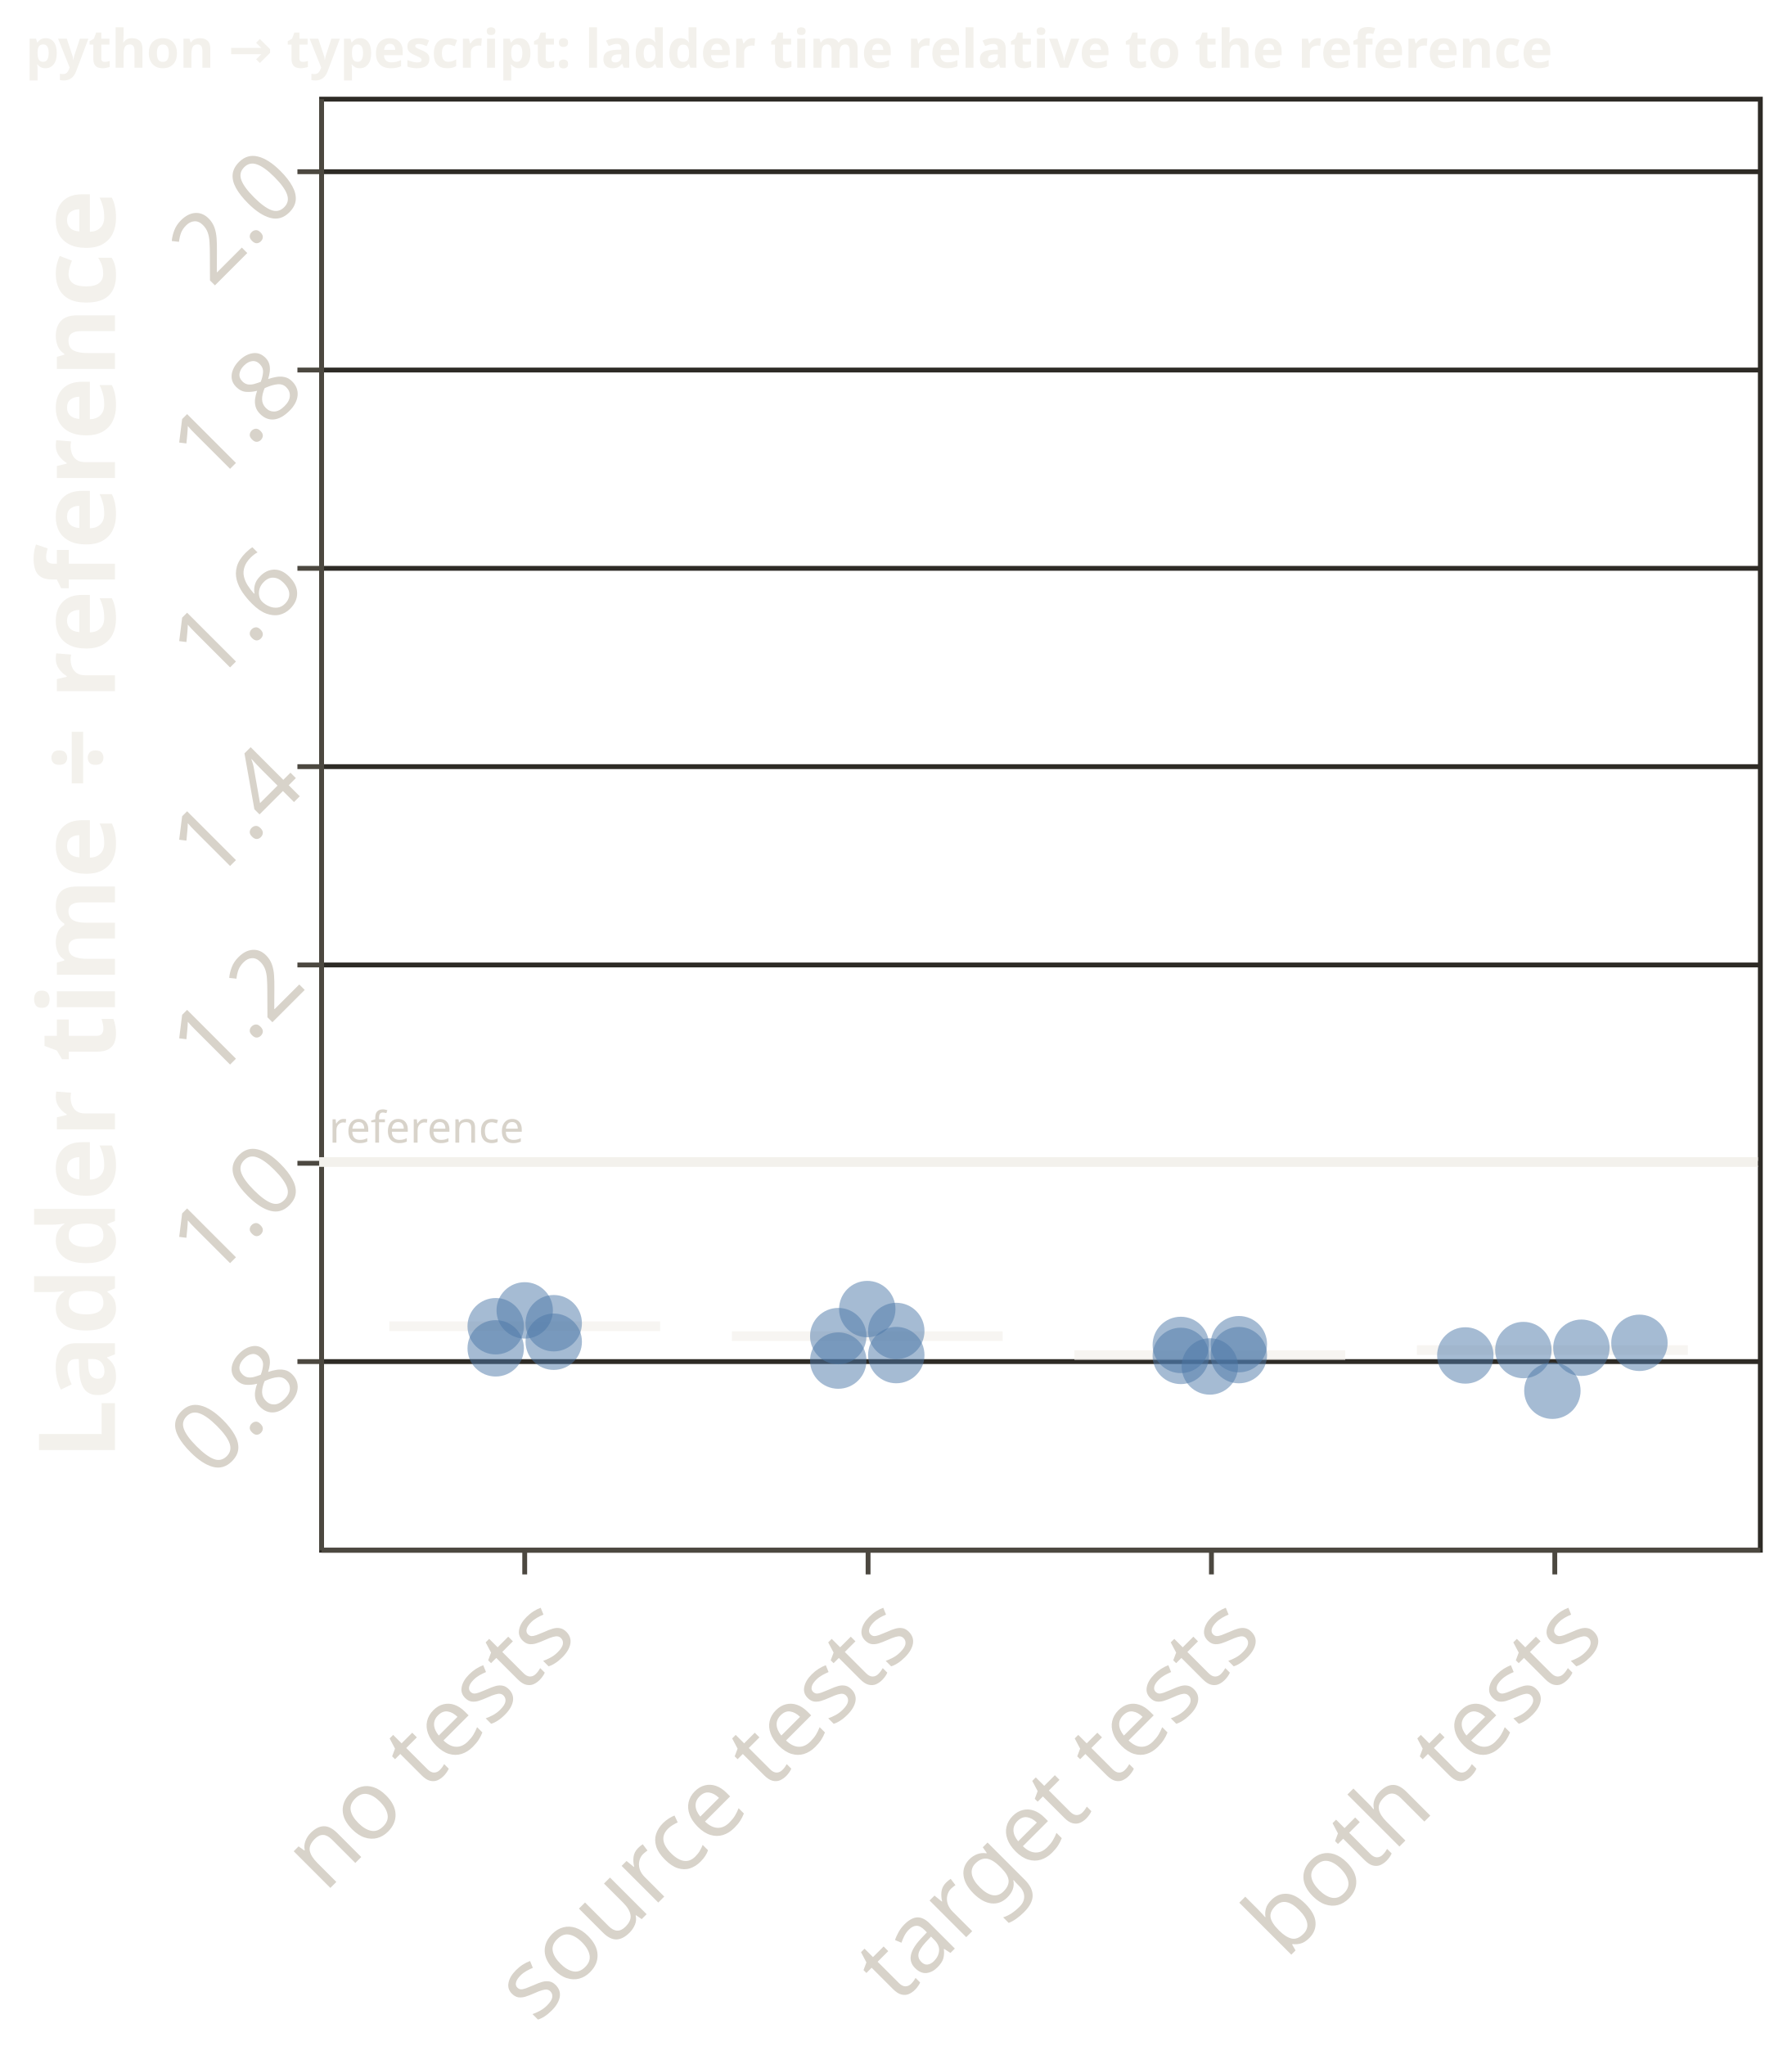
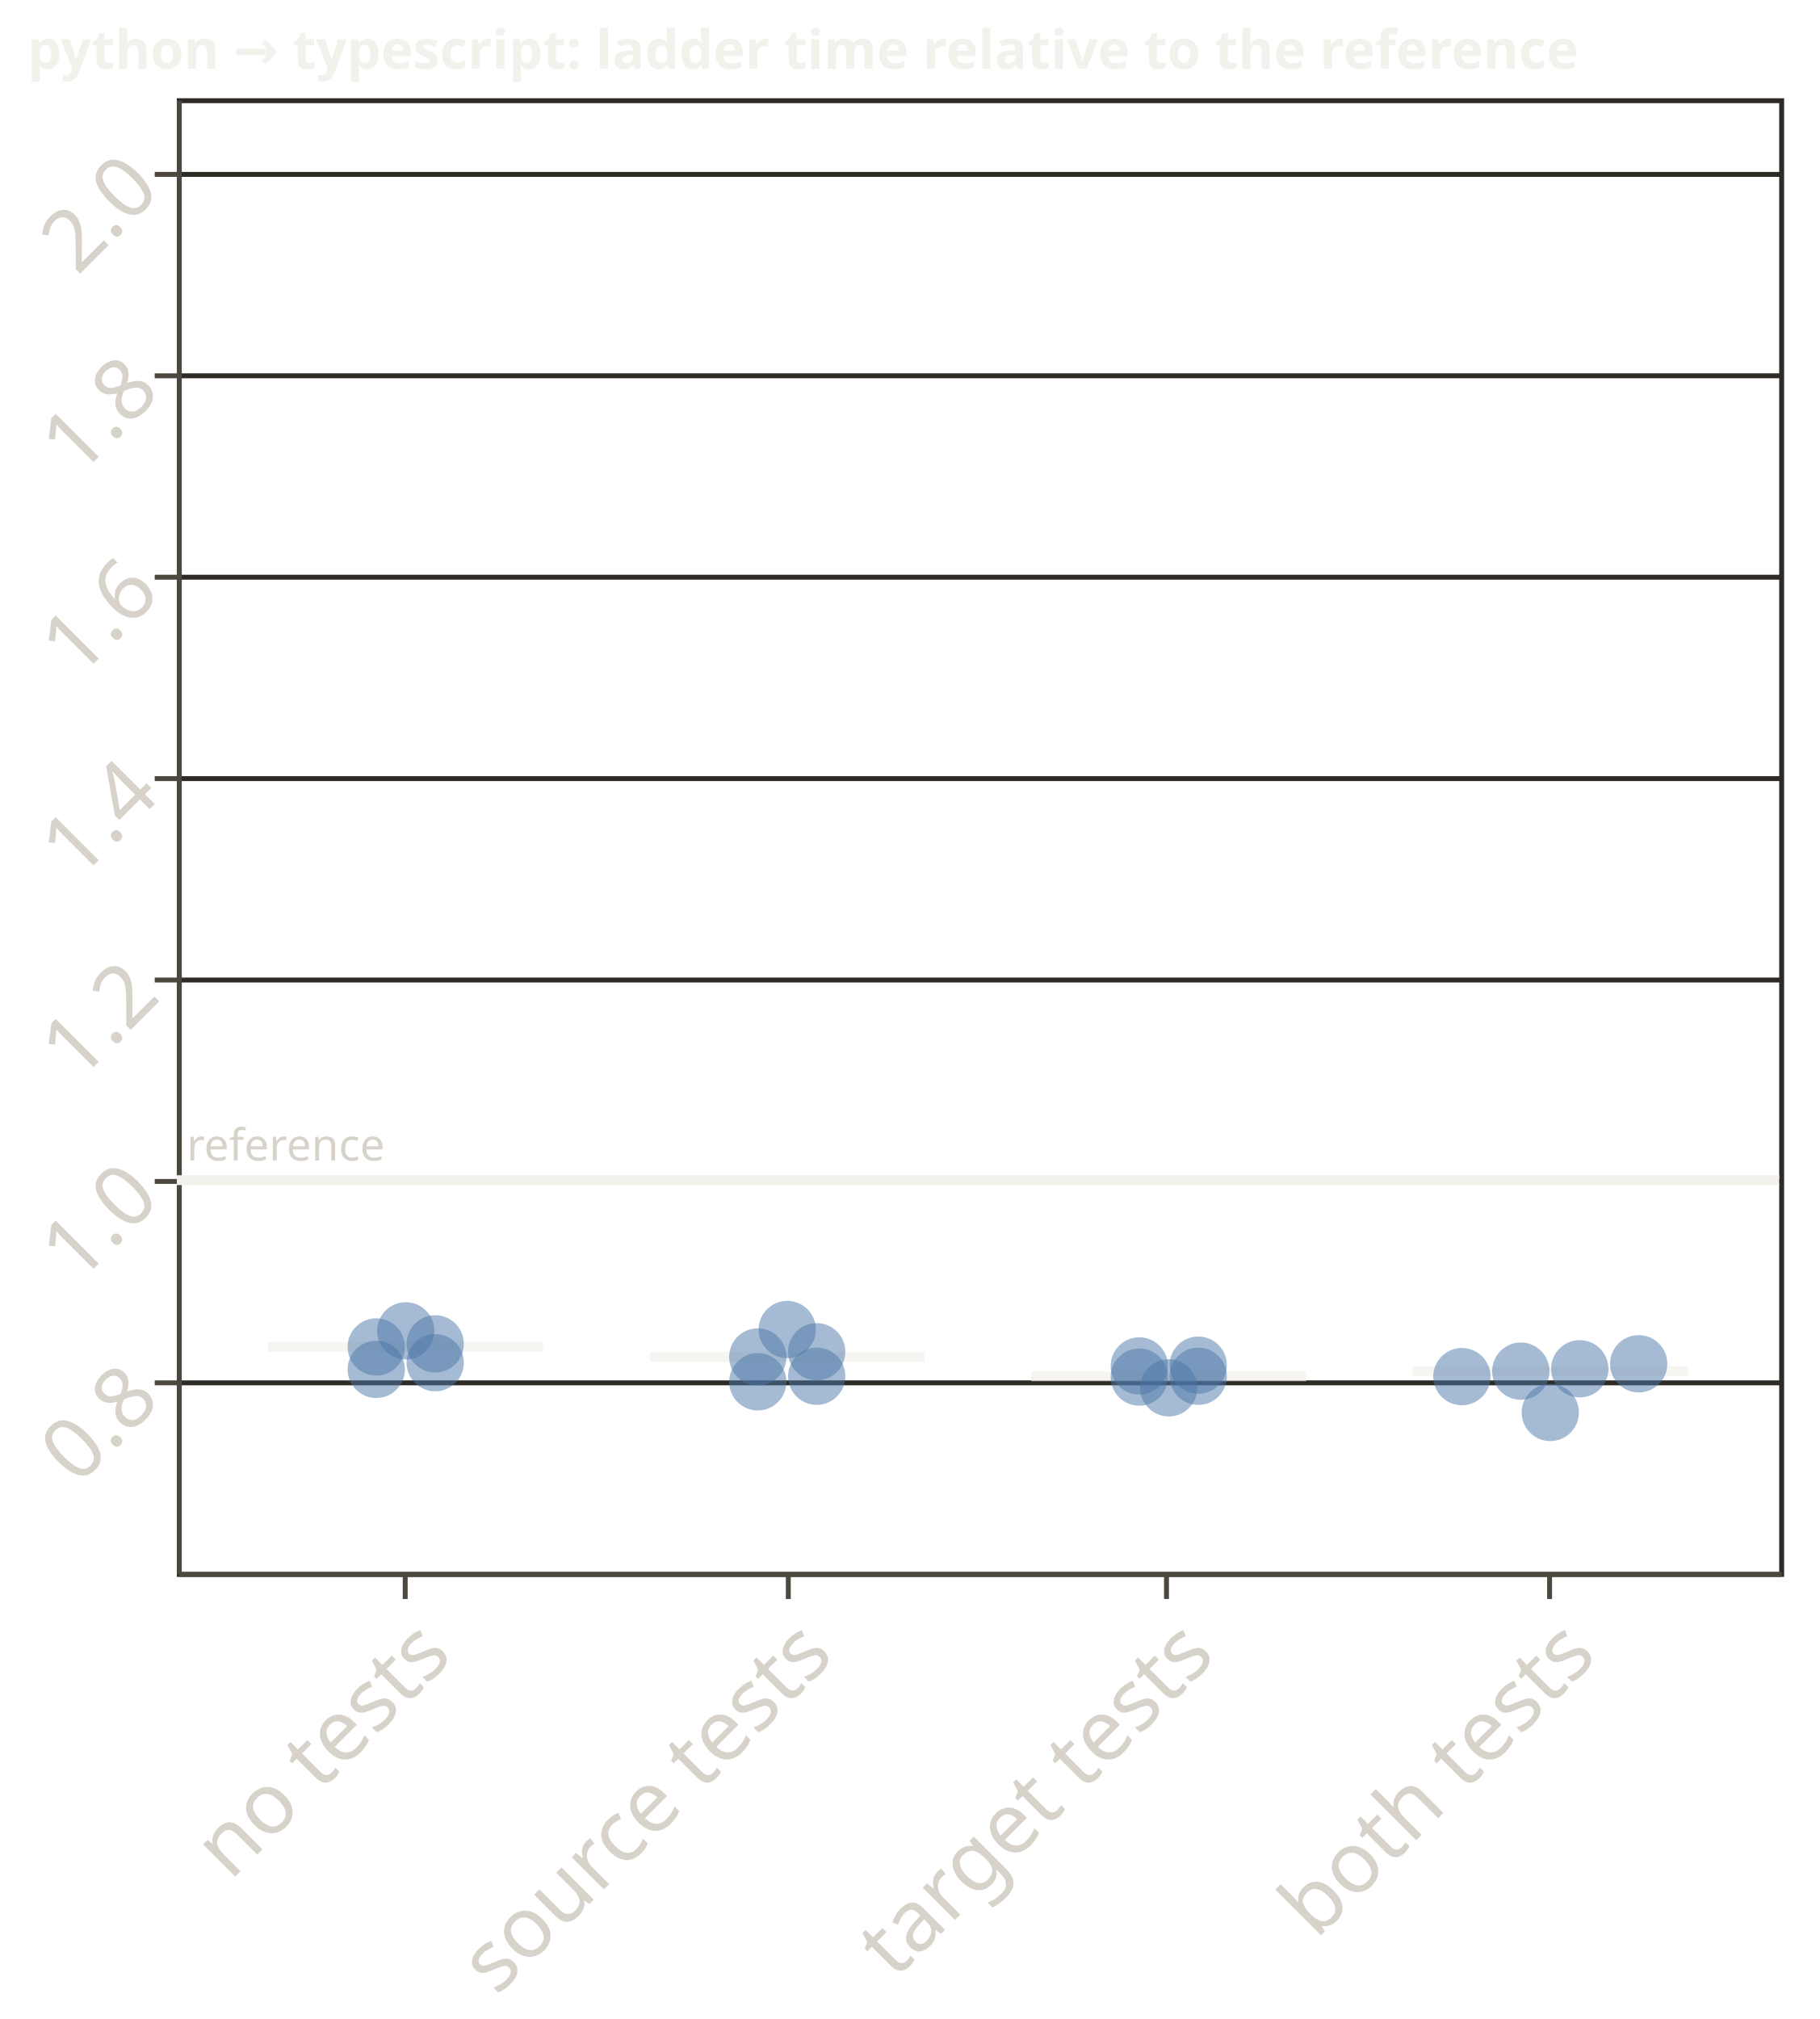
- <svg xmlns="http://www.w3.org/2000/svg" version="1.1" class="marks" width="370.5" height="423" viewBox="0 0 370.5 423">
-   <g fill="none" stroke-miterlimit="10" transform="translate(66,20)">
+ <svg xmlns="http://www.w3.org/2000/svg" version="1.1" class="marks" width="370.5" height="411" viewBox="0 0 370.5 411">
+   <g fill="none" stroke-miterlimit="10" transform="translate(36,20)">
    <g class="mark-group role-frame root" role="graphics-object" aria-roledescription="group mark container">
      <g transform="translate(0,0)">
-         <path class="background" aria-hidden="true" d="M0.5,0.5h297.5v300h-297.5Z" stroke="#2e2b26" />
+         <path class="background" aria-hidden="true" d="M0.5,0.5h326.25v300h-326.25Z" stroke="#2e2b26" />
        <g>
          <g class="mark-group role-axis" aria-hidden="true">
            <g transform="translate(0.5,0.5)">
              <path class="background" aria-hidden="true" d="M0,0h0v0h0Z" pointer-events="none" />
              <g>
                <g class="mark-rule role-axis-grid" pointer-events="none">
-                   <line transform="translate(0,261)" x2="297.5" y2="0" stroke="#2e2b26" stroke-width="1" opacity="1" />
-                   <line transform="translate(0,220)" x2="297.5" y2="0" stroke="#2e2b26" stroke-width="1" opacity="1" />
-                   <line transform="translate(0,179)" x2="297.5" y2="0" stroke="#2e2b26" stroke-width="1" opacity="1" />
-                   <line transform="translate(0,138)" x2="297.5" y2="0" stroke="#2e2b26" stroke-width="1" opacity="1" />
-                   <line transform="translate(0,97)" x2="297.5" y2="0" stroke="#2e2b26" stroke-width="1" opacity="1" />
-                   <line transform="translate(0,56)" x2="297.5" y2="0" stroke="#2e2b26" stroke-width="1" opacity="1" />
-                   <line transform="translate(0,15)" x2="297.5" y2="0" stroke="#2e2b26" stroke-width="1" opacity="1" />
+                   <line transform="translate(0,261)" x2="326.25" y2="0" stroke="#2e2b26" stroke-width="1" opacity="1" />
+                   <line transform="translate(0,220)" x2="326.25" y2="0" stroke="#2e2b26" stroke-width="1" opacity="1" />
+                   <line transform="translate(0,179)" x2="326.25" y2="0" stroke="#2e2b26" stroke-width="1" opacity="1" />
+                   <line transform="translate(0,138)" x2="326.25" y2="0" stroke="#2e2b26" stroke-width="1" opacity="1" />
+                   <line transform="translate(0,97)" x2="326.25" y2="0" stroke="#2e2b26" stroke-width="1" opacity="1" />
+                   <line transform="translate(0,56)" x2="326.25" y2="0" stroke="#2e2b26" stroke-width="1" opacity="1" />
+                   <line transform="translate(0,15)" x2="326.25" y2="0" stroke="#2e2b26" stroke-width="1" opacity="1" />
                </g>
              </g>
              <path class="foreground" aria-hidden="true" d="" pointer-events="none" display="none" />
            </g>
          </g>
          <g class="mark-group role-axis" role="graphics-symbol" aria-roledescription="axis" aria-label="X-axis for a discrete scale with 4 values: no tests, source tests, target tests, both tests">
            <g transform="translate(0.5,300.5)">
              <path class="background" aria-hidden="true" d="M0,0h0v0h0Z" pointer-events="none" />
              <g>
                <g class="mark-rule role-axis-tick" pointer-events="none">
-                   <line transform="translate(42,0)" x2="0" y2="5" stroke="#4c4840" stroke-width="1" opacity="1" />
-                   <line transform="translate(113,0)" x2="0" y2="5" stroke="#4c4840" stroke-width="1" opacity="1" />
-                   <line transform="translate(184,0)" x2="0" y2="5" stroke="#4c4840" stroke-width="1" opacity="1" />
-                   <line transform="translate(255,0)" x2="0" y2="5" stroke="#4c4840" stroke-width="1" opacity="1" />
+                   <line transform="translate(46,0)" x2="0" y2="5" stroke="#4c4840" stroke-width="1" opacity="1" />
+                   <line transform="translate(124,0)" x2="0" y2="5" stroke="#4c4840" stroke-width="1" opacity="1" />
+                   <line transform="translate(201,0)" x2="0" y2="5" stroke="#4c4840" stroke-width="1" opacity="1" />
+                   <line transform="translate(279,0)" x2="0" y2="5" stroke="#4c4840" stroke-width="1" opacity="1" />
                </g>
                <g class="mark-text role-axis-label" pointer-events="none">
-                   <text text-anchor="end" transform="translate(42,7) rotate(-45) translate(0,16)" font-family="sans-serif" font-size="20px" fill="#d8d3ca" opacity="1">no tests</text>
-                   <text text-anchor="end" transform="translate(112.8333,7) rotate(-45) translate(0,16)" font-family="sans-serif" font-size="20px" fill="#d8d3ca" opacity="1">source tests</text>
-                   <text text-anchor="end" transform="translate(183.6667,7) rotate(-45) translate(0,16)" font-family="sans-serif" font-size="20px" fill="#d8d3ca" opacity="1">target tests</text>
-                   <text text-anchor="end" transform="translate(254.5,7) rotate(-45) translate(0,16)" font-family="sans-serif" font-size="20px" fill="#d8d3ca" opacity="1">both tests</text>
+                   <text text-anchor="end" transform="translate(46.10714,7) rotate(-45) translate(0,14)" font-family="sans-serif" font-size="17.32px" fill="#d8d3ca" opacity="1">no tests</text>
+                   <text text-anchor="end" transform="translate(123.7857,7) rotate(-45) translate(0,14)" font-family="sans-serif" font-size="17.32px" fill="#d8d3ca" opacity="1">source tests</text>
+                   <text text-anchor="end" transform="translate(201.4643,7) rotate(-45) translate(0,14)" font-family="sans-serif" font-size="17.32px" fill="#d8d3ca" opacity="1">target tests</text>
+                   <text text-anchor="end" transform="translate(279.1429,7) rotate(-45) translate(0,14)" font-family="sans-serif" font-size="17.32px" fill="#d8d3ca" opacity="1">both tests</text>
                </g>
                <g class="mark-rule role-axis-domain" pointer-events="none">
-                   <line transform="translate(0,0)" x2="297.5" y2="0" stroke="#4c4840" stroke-width="1" opacity="1" />
+                   <line transform="translate(0,0)" x2="326.25" y2="0" stroke="#4c4840" stroke-width="1" opacity="1" />
                </g>
              </g>
              <path class="foreground" aria-hidden="true" d="" pointer-events="none" display="none" />
            </g>
          </g>
-           <g class="mark-group role-axis" role="graphics-symbol" aria-roledescription="axis" aria-label="Y-axis titled 'Ladder time ÷ reference' for a linear scale with values from 0.6 to 2.1">
+           <g class="mark-group role-axis" role="graphics-symbol" aria-roledescription="axis" aria-label="Y-axis for a linear scale with values from 0.6 to 2.1">
            <g transform="translate(0.5,0.5)">
              <path class="background" aria-hidden="true" d="M0,0h0v0h0Z" pointer-events="none" />
              <g>
                <g class="mark-rule role-axis-tick" pointer-events="none">
                  <line transform="translate(0,261)" x2="-5" y2="0" stroke="#4c4840" stroke-width="1" opacity="1" />
                  <line transform="translate(0,220)" x2="-5" y2="0" stroke="#4c4840" stroke-width="1" opacity="1" />
                  <line transform="translate(0,179)" x2="-5" y2="0" stroke="#4c4840" stroke-width="1" opacity="1" />
                  <line transform="translate(0,138)" x2="-5" y2="0" stroke="#4c4840" stroke-width="1" opacity="1" />
                  <line transform="translate(0,97)" x2="-5" y2="0" stroke="#4c4840" stroke-width="1" opacity="1" />
                  <line transform="translate(0,56)" x2="-5" y2="0" stroke="#4c4840" stroke-width="1" opacity="1" />
                  <line transform="translate(0,15)" x2="-5" y2="0" stroke="#4c4840" stroke-width="1" opacity="1" />
                </g>
                <g class="mark-text role-axis-label" pointer-events="none">
-                   <text text-anchor="end" transform="translate(-7,261.2983) rotate(-45) translate(0,6)" font-family="sans-serif" font-size="20px" fill="#d8d3ca" opacity="1">0.8</text>
-                   <text text-anchor="end" transform="translate(-7,220.2419) rotate(-45) translate(0,6)" font-family="sans-serif" font-size="20px" fill="#d8d3ca" opacity="1">1.0</text>
-                   <text text-anchor="end" transform="translate(-7,179.1856) rotate(-45) translate(0,6)" font-family="sans-serif" font-size="20px" fill="#d8d3ca" opacity="1">1.2</text>
-                   <text text-anchor="end" transform="translate(-7,138.1292) rotate(-45) translate(0,6)" font-family="sans-serif" font-size="20px" fill="#d8d3ca" opacity="1">1.4</text>
-                   <text text-anchor="end" transform="translate(-7,97.07291) rotate(-45) translate(0,6)" font-family="sans-serif" font-size="20px" fill="#d8d3ca" opacity="1">1.6</text>
-                   <text text-anchor="end" transform="translate(-7,56.01657) rotate(-45) translate(0,6)" font-family="sans-serif" font-size="20px" fill="#d8d3ca" opacity="1">1.8</text>
-                   <text text-anchor="end" transform="translate(-7,14.96024) rotate(-45) translate(0,6)" font-family="sans-serif" font-size="20px" fill="#d8d3ca" opacity="1">2.0</text>
+                   <text text-anchor="end" transform="translate(-7,261.2983) rotate(-45) translate(0,5)" font-family="sans-serif" font-size="17.32px" fill="#d8d3ca" opacity="1">0.8</text>
+                   <text text-anchor="end" transform="translate(-7,220.2419) rotate(-45) translate(0,5)" font-family="sans-serif" font-size="17.32px" fill="#d8d3ca" opacity="1">1.0</text>
+                   <text text-anchor="end" transform="translate(-7,179.1856) rotate(-45) translate(0,5)" font-family="sans-serif" font-size="17.32px" fill="#d8d3ca" opacity="1">1.2</text>
+                   <text text-anchor="end" transform="translate(-7,138.1292) rotate(-45) translate(0,5)" font-family="sans-serif" font-size="17.32px" fill="#d8d3ca" opacity="1">1.4</text>
+                   <text text-anchor="end" transform="translate(-7,97.07291) rotate(-45) translate(0,5)" font-family="sans-serif" font-size="17.32px" fill="#d8d3ca" opacity="1">1.6</text>
+                   <text text-anchor="end" transform="translate(-7,56.01657) rotate(-45) translate(0,5)" font-family="sans-serif" font-size="17.32px" fill="#d8d3ca" opacity="1">1.8</text>
+                   <text text-anchor="end" transform="translate(-7,14.96024) rotate(-45) translate(0,5)" font-family="sans-serif" font-size="17.32px" fill="#d8d3ca" opacity="1">2.0</text>
                </g>
                <g class="mark-rule role-axis-domain" pointer-events="none">
                  <line transform="translate(0,300)" x2="0" y2="-300" stroke="#4c4840" stroke-width="1" opacity="1" />
-                 </g>
-                 <g class="mark-text role-axis-title" pointer-events="none">
-                   <text text-anchor="middle" transform="translate(-37.73057,150) rotate(-90) translate(0,-5)" font-family="sans-serif" font-size="22px" font-weight="bold" fill="#f3f1ec" opacity="1">Ladder time ÷ reference</text>
                </g>
              </g>
              <path class="foreground" aria-hidden="true" d="" pointer-events="none" display="none" />
            </g>
          </g>
          <g class="mark-rect role-mark layer_0_marks" role="graphics-object" aria-roledescription="rect mark container">
-             <path aria-label="condition: no tests; Ladder time ÷ reference: 0.834626370714; nudge: 0" role="graphics-symbol" aria-roledescription="tick" d="M14.5,253.19h56v2h-56Z" fill="#f3f1ec" opacity="0.7" />
-             <path aria-label="condition: source tests; Ladder time ÷ reference: 0.82465793272; nudge: 0" role="graphics-symbol" aria-roledescription="tick" d="M85.333,255.236h56v2h-56Z" fill="#f3f1ec" opacity="0.7" />
-             <path aria-label="condition: target tests; Ladder time ÷ reference: 0.805528176486; nudge: 0" role="graphics-symbol" aria-roledescription="tick" d="M156.167,259.163h56v2h-56Z" fill="#f3f1ec" opacity="0.7" />
-             <path aria-label="condition: both tests; Ladder time ÷ reference: 0.810622576314; nudge: 0" role="graphics-symbol" aria-roledescription="tick" d="M227,258.118h56v2h-56Z" fill="#f3f1ec" opacity="0.7" />
+             <path aria-label="condition: no tests; value: 0.834626370714; nudge: 0" role="graphics-symbol" aria-roledescription="tick" d="M18.607,253.19h56v2h-56Z" fill="#f3f1ec" opacity="0.7" />
+             <path aria-label="condition: source tests; value: 0.82465793272; nudge: 0" role="graphics-symbol" aria-roledescription="tick" d="M96.286,255.236h56v2h-56Z" fill="#f3f1ec" opacity="0.7" />
+             <path aria-label="condition: target tests; value: 0.805528176486; nudge: 0" role="graphics-symbol" aria-roledescription="tick" d="M173.964,259.163h56v2h-56Z" fill="#f3f1ec" opacity="0.7" />
+             <path aria-label="condition: both tests; value: 0.810622576314; nudge: 0" role="graphics-symbol" aria-roledescription="tick" d="M251.643,258.118h56v2h-56Z" fill="#f3f1ec" opacity="0.7" />
          </g>
          <g class="mark-symbol role-mark layer_1_marks" role="graphics-object" aria-roledescription="symbol mark container">
-             <path aria-label="condition: no tests; Ladder time ÷ reference: 0.850576222795; nudge: 0; run: 9a3e20fe; ladder time ÷ reference: 0.85; rungs completed: 19; total ms: 12,058.0" role="graphics-symbol" aria-roledescription="point" transform="translate(42.5,250.9159)" d="M5.831,0A5.831,5.831,0,1,1,-5.831,0A5.831,5.831,0,1,1,5.831,0" fill="#4c78a8" stroke-width="2" opacity="0.5" />
-             <path aria-label="condition: no tests; Ladder time ÷ reference: 0.812378328088; nudge: −0.5; run: b96078c6; ladder time ÷ reference: 0.81; rungs completed: 19; total ms: 11,579.3" role="graphics-symbol" aria-roledescription="point" transform="translate(36.5,258.7572)" d="M5.831,0A5.831,5.831,0,1,1,-5.831,0A5.831,5.831,0,1,1,5.831,0" fill="#4c78a8" stroke-width="2" opacity="0.5" />
-             <path aria-label="condition: no tests; Ladder time ÷ reference: 0.819020109681; nudge: 0.5; run: 31ac2789; ladder time ÷ reference: 0.82; rungs completed: 19; total ms: 11,841.7" role="graphics-symbol" aria-roledescription="point" transform="translate(48.5,257.3938)" d="M5.831,0A5.831,5.831,0,1,1,-5.831,0A5.831,5.831,0,1,1,5.831,0" fill="#4c78a8" stroke-width="2" opacity="0.5" />
-             <path aria-label="condition: no tests; Ladder time ÷ reference: 0.834626370714; nudge: −0.5; run: 170b737d; ladder time ÷ reference: 0.83; rungs completed: 19; total ms: 11,684.0" role="graphics-symbol" aria-roledescription="point" transform="translate(36.5,254.1901)" d="M5.831,0A5.831,5.831,0,1,1,-5.831,0A5.831,5.831,0,1,1,5.831,0" fill="#4c78a8" stroke-width="2" opacity="0.5" />
-             <path aria-label="condition: no tests; Ladder time ÷ reference: 0.837670640326; nudge: 0.5; run: 2643e4be; ladder time ÷ reference: 0.84; rungs completed: 19; total ms: 11,776.6" role="graphics-symbol" aria-roledescription="point" transform="translate(48.5,253.5652)" d="M5.831,0A5.831,5.831,0,1,1,-5.831,0A5.831,5.831,0,1,1,5.831,0" fill="#4c78a8" stroke-width="2" opacity="0.5" />
-             <path aria-label="condition: source tests; Ladder time ÷ reference: 0.82983451203; nudge: 0.5; run: 273cf6b9; ladder time ÷ reference: 0.83; rungs completed: 19; total ms: 12,023.5" role="graphics-symbol" aria-roledescription="point" transform="translate(119.3333,255.1738)" d="M5.831,0A5.831,5.831,0,1,1,-5.831,0A5.831,5.831,0,1,1,5.831,0" fill="#4c78a8" stroke-width="2" opacity="0.5" />
-             <path aria-label="condition: source tests; Ladder time ÷ reference: 0.82465793272; nudge: −0.5; run: 19e0fe30; ladder time ÷ reference: 0.82; rungs completed: 19; total ms: 11,585.9" role="graphics-symbol" aria-roledescription="point" transform="translate(107.3333,256.2364)" d="M5.831,0A5.831,5.831,0,1,1,-5.831,0A5.831,5.831,0,1,1,5.831,0" fill="#4c78a8" stroke-width="2" opacity="0.5" />
-             <path aria-label="condition: source tests; Ladder time ÷ reference: 0.800020361171; nudge: −0.5; run: 4ee67ba2; ladder time ÷ reference: 0.80; rungs completed: 19; total ms: 11,632.9" role="graphics-symbol" aria-roledescription="point" transform="translate(107.3333,261.2941)" d="M5.831,0A5.831,5.831,0,1,1,-5.831,0A5.831,5.831,0,1,1,5.831,0" fill="#4c78a8" stroke-width="2" opacity="0.5" />
-             <path aria-label="condition: source tests; Ladder time ÷ reference: 0.851900119798; nudge: 0; run: 5b46f630; ladder time ÷ reference: 0.85; rungs completed: 19; total ms: 11,732.0" role="graphics-symbol" aria-roledescription="point" transform="translate(113.3333,250.6441)" d="M5.831,0A5.831,5.831,0,1,1,-5.831,0A5.831,5.831,0,1,1,5.831,0" fill="#4c78a8" stroke-width="2" opacity="0.5" />
-             <path aria-label="condition: source tests; Ladder time ÷ reference: 0.805564215457; nudge: 0.5; run: 280f3890; ladder time ÷ reference: 0.81; rungs completed: 19; total ms: 11,529.9" role="graphics-symbol" aria-roledescription="point" transform="translate(119.3333,260.156)" d="M5.831,0A5.831,5.831,0,1,1,-5.831,0A5.831,5.831,0,1,1,5.831,0" fill="#4c78a8" stroke-width="2" opacity="0.5" />
-             <path aria-label="condition: target tests; Ladder time ÷ reference: 0.815782075071; nudge: −0.5; run: a47a3057; ladder time ÷ reference: 0.82; rungs completed: 19; total ms: 11,844.1" role="graphics-symbol" aria-roledescription="point" transform="translate(178.1667,258.0585)" d="M5.831,0A5.831,5.831,0,1,1,-5.831,0A5.831,5.831,0,1,1,5.831,0" fill="#4c78a8" stroke-width="2" opacity="0.5" />
-             <path aria-label="condition: target tests; Ladder time ÷ reference: 0.816538790385; nudge: 0.5; run: e94dca40; ladder time ÷ reference: 0.82; rungs completed: 19; total ms: 11,521.4" role="graphics-symbol" aria-roledescription="point" transform="translate(190.1667,257.9031)" d="M5.831,0A5.831,5.831,0,1,1,-5.831,0A5.831,5.831,0,1,1,5.831,0" fill="#4c78a8" stroke-width="2" opacity="0.5" />
-             <path aria-label="condition: target tests; Ladder time ÷ reference: 0.804739411599; nudge: −0.5; run: 09b2c811; ladder time ÷ reference: 0.80; rungs completed: 19; total ms: 11,527.2" role="graphics-symbol" aria-roledescription="point" transform="translate(178.1667,260.3253)" d="M5.831,0A5.831,5.831,0,1,1,-5.831,0A5.831,5.831,0,1,1,5.831,0" fill="#4c78a8" stroke-width="2" opacity="0.5" />
-             <path aria-label="condition: target tests; Ladder time ÷ reference: 0.805528176486; nudge: 0.5; run: a7cd2ee9; ladder time ÷ reference: 0.81; rungs completed: 19; total ms: 11,421.2" role="graphics-symbol" aria-roledescription="point" transform="translate(190.1667,260.1634)" d="M5.831,0A5.831,5.831,0,1,1,-5.831,0A5.831,5.831,0,1,1,5.831,0" fill="#4c78a8" stroke-width="2" opacity="0.5" />
-             <path aria-label="condition: target tests; Ladder time ÷ reference: 0.794100727735; nudge: 0; run: 00b43b48; ladder time ÷ reference: 0.79; rungs completed: 19; total ms: 11,534.5" role="graphics-symbol" aria-roledescription="point" transform="translate(184.1667,262.5093)" d="M5.831,0A5.831,5.831,0,1,1,-5.831,0A5.831,5.831,0,1,1,5.831,0" fill="#4c78a8" stroke-width="2" opacity="0.5" />
-             <path aria-label="condition: both tests; Ladder time ÷ reference: 0.817910149497; nudge: 1.5; run: 1c28aa33; ladder time ÷ reference: 0.82; rungs completed: 19; total ms: 11,715.4" role="graphics-symbol" aria-roledescription="point" transform="translate(273,257.6216)" d="M5.831,0A5.831,5.831,0,1,1,-5.831,0A5.831,5.831,0,1,1,5.831,0" fill="#4c78a8" stroke-width="2" opacity="0.5" />
-             <path aria-label="condition: both tests; Ladder time ÷ reference: 0.805185227535; nudge: −1.5; run: ffb57550; ladder time ÷ reference: 0.81; rungs completed: 19; total ms: 11,848.9" role="graphics-symbol" aria-roledescription="point" transform="translate(237,260.2338)" d="M5.831,0A5.831,5.831,0,1,1,-5.831,0A5.831,5.831,0,1,1,5.831,0" fill="#4c78a8" stroke-width="2" opacity="0.5" />
-             <path aria-label="condition: both tests; Ladder time ÷ reference: 0.769659208055; nudge: 0; run: 5982b634; ladder time ÷ reference: 0.77; rungs completed: 19; total ms: 11,497.4" role="graphics-symbol" aria-roledescription="point" transform="translate(255,267.5267)" d="M5.831,0A5.831,5.831,0,1,1,-5.831,0A5.831,5.831,0,1,1,5.831,0" fill="#4c78a8" stroke-width="2" opacity="0.5" />
-             <path aria-label="condition: both tests; Ladder time ÷ reference: 0.810622576314; nudge: −0.5; run: 4ff7cdec; ladder time ÷ reference: 0.81; rungs completed: 19; total ms: 11,909.6" role="graphics-symbol" aria-roledescription="point" transform="translate(249,259.1176)" d="M5.831,0A5.831,5.831,0,1,1,-5.831,0A5.831,5.831,0,1,1,5.831,0" fill="#4c78a8" stroke-width="2" opacity="0.5" />
-             <path aria-label="condition: both tests; Ladder time ÷ reference: 0.812958505122; nudge: 0.5; run: 62b61540; ladder time ÷ reference: 0.81; rungs completed: 19; total ms: 12,162.6" role="graphics-symbol" aria-roledescription="point" transform="translate(261,258.6381)" d="M5.831,0A5.831,5.831,0,1,1,-5.831,0A5.831,5.831,0,1,1,5.831,0" fill="#4c78a8" stroke-width="2" opacity="0.5" />
+             <path aria-label="condition: no tests; value: 0.850576222795; nudge: 0; run: 9a3e20fe; ladder time ÷ reference: 0.85; rungs completed: 19; total ms: 12,058.0" role="graphics-symbol" aria-roledescription="point" transform="translate(46.60714,250.9159)" d="M5.831,0A5.831,5.831,0,1,1,-5.831,0A5.831,5.831,0,1,1,5.831,0" fill="#4c78a8" stroke-width="2" opacity="0.5" />
+             <path aria-label="condition: no tests; value: 0.812378328088; nudge: −0.5; run: b96078c6; ladder time ÷ reference: 0.81; rungs completed: 19; total ms: 11,579.3" role="graphics-symbol" aria-roledescription="point" transform="translate(40.60714,258.7572)" d="M5.831,0A5.831,5.831,0,1,1,-5.831,0A5.831,5.831,0,1,1,5.831,0" fill="#4c78a8" stroke-width="2" opacity="0.5" />
+             <path aria-label="condition: no tests; value: 0.819020109681; nudge: 0.5; run: 31ac2789; ladder time ÷ reference: 0.82; rungs completed: 19; total ms: 11,841.7" role="graphics-symbol" aria-roledescription="point" transform="translate(52.60714,257.3938)" d="M5.831,0A5.831,5.831,0,1,1,-5.831,0A5.831,5.831,0,1,1,5.831,0" fill="#4c78a8" stroke-width="2" opacity="0.5" />
+             <path aria-label="condition: no tests; value: 0.834626370714; nudge: −0.5; run: 170b737d; ladder time ÷ reference: 0.83; rungs completed: 19; total ms: 11,684.0" role="graphics-symbol" aria-roledescription="point" transform="translate(40.60714,254.1901)" d="M5.831,0A5.831,5.831,0,1,1,-5.831,0A5.831,5.831,0,1,1,5.831,0" fill="#4c78a8" stroke-width="2" opacity="0.5" />
+             <path aria-label="condition: no tests; value: 0.837670640326; nudge: 0.5; run: 2643e4be; ladder time ÷ reference: 0.84; rungs completed: 19; total ms: 11,776.6" role="graphics-symbol" aria-roledescription="point" transform="translate(52.60714,253.5652)" d="M5.831,0A5.831,5.831,0,1,1,-5.831,0A5.831,5.831,0,1,1,5.831,0" fill="#4c78a8" stroke-width="2" opacity="0.5" />
+             <path aria-label="condition: source tests; value: 0.82983451203; nudge: 0.5; run: 273cf6b9; ladder time ÷ reference: 0.83; rungs completed: 19; total ms: 12,023.5" role="graphics-symbol" aria-roledescription="point" transform="translate(130.2857,255.1738)" d="M5.831,0A5.831,5.831,0,1,1,-5.831,0A5.831,5.831,0,1,1,5.831,0" fill="#4c78a8" stroke-width="2" opacity="0.5" />
+             <path aria-label="condition: source tests; value: 0.82465793272; nudge: −0.5; run: 19e0fe30; ladder time ÷ reference: 0.82; rungs completed: 19; total ms: 11,585.9" role="graphics-symbol" aria-roledescription="point" transform="translate(118.2857,256.2364)" d="M5.831,0A5.831,5.831,0,1,1,-5.831,0A5.831,5.831,0,1,1,5.831,0" fill="#4c78a8" stroke-width="2" opacity="0.5" />
+             <path aria-label="condition: source tests; value: 0.800020361171; nudge: −0.5; run: 4ee67ba2; ladder time ÷ reference: 0.80; rungs completed: 19; total ms: 11,632.9" role="graphics-symbol" aria-roledescription="point" transform="translate(118.2857,261.2941)" d="M5.831,0A5.831,5.831,0,1,1,-5.831,0A5.831,5.831,0,1,1,5.831,0" fill="#4c78a8" stroke-width="2" opacity="0.5" />
+             <path aria-label="condition: source tests; value: 0.851900119798; nudge: 0; run: 5b46f630; ladder time ÷ reference: 0.85; rungs completed: 19; total ms: 11,732.0" role="graphics-symbol" aria-roledescription="point" transform="translate(124.2857,250.6441)" d="M5.831,0A5.831,5.831,0,1,1,-5.831,0A5.831,5.831,0,1,1,5.831,0" fill="#4c78a8" stroke-width="2" opacity="0.5" />
+             <path aria-label="condition: source tests; value: 0.805564215457; nudge: 0.5; run: 280f3890; ladder time ÷ reference: 0.81; rungs completed: 19; total ms: 11,529.9" role="graphics-symbol" aria-roledescription="point" transform="translate(130.2857,260.156)" d="M5.831,0A5.831,5.831,0,1,1,-5.831,0A5.831,5.831,0,1,1,5.831,0" fill="#4c78a8" stroke-width="2" opacity="0.5" />
+             <path aria-label="condition: target tests; value: 0.815782075071; nudge: −0.5; run: a47a3057; ladder time ÷ reference: 0.82; rungs completed: 19; total ms: 11,844.1" role="graphics-symbol" aria-roledescription="point" transform="translate(195.9643,258.0585)" d="M5.831,0A5.831,5.831,0,1,1,-5.831,0A5.831,5.831,0,1,1,5.831,0" fill="#4c78a8" stroke-width="2" opacity="0.5" />
+             <path aria-label="condition: target tests; value: 0.816538790385; nudge: 0.5; run: e94dca40; ladder time ÷ reference: 0.82; rungs completed: 19; total ms: 11,521.4" role="graphics-symbol" aria-roledescription="point" transform="translate(207.9643,257.9031)" d="M5.831,0A5.831,5.831,0,1,1,-5.831,0A5.831,5.831,0,1,1,5.831,0" fill="#4c78a8" stroke-width="2" opacity="0.5" />
+             <path aria-label="condition: target tests; value: 0.804739411599; nudge: −0.5; run: 09b2c811; ladder time ÷ reference: 0.80; rungs completed: 19; total ms: 11,527.2" role="graphics-symbol" aria-roledescription="point" transform="translate(195.9643,260.3253)" d="M5.831,0A5.831,5.831,0,1,1,-5.831,0A5.831,5.831,0,1,1,5.831,0" fill="#4c78a8" stroke-width="2" opacity="0.5" />
+             <path aria-label="condition: target tests; value: 0.805528176486; nudge: 0.5; run: a7cd2ee9; ladder time ÷ reference: 0.81; rungs completed: 19; total ms: 11,421.2" role="graphics-symbol" aria-roledescription="point" transform="translate(207.9643,260.1634)" d="M5.831,0A5.831,5.831,0,1,1,-5.831,0A5.831,5.831,0,1,1,5.831,0" fill="#4c78a8" stroke-width="2" opacity="0.5" />
+             <path aria-label="condition: target tests; value: 0.794100727735; nudge: 0; run: 00b43b48; ladder time ÷ reference: 0.79; rungs completed: 19; total ms: 11,534.5" role="graphics-symbol" aria-roledescription="point" transform="translate(201.9643,262.5093)" d="M5.831,0A5.831,5.831,0,1,1,-5.831,0A5.831,5.831,0,1,1,5.831,0" fill="#4c78a8" stroke-width="2" opacity="0.5" />
+             <path aria-label="condition: both tests; value: 0.817910149497; nudge: 1.5; run: 1c28aa33; ladder time ÷ reference: 0.82; rungs completed: 19; total ms: 11,715.4" role="graphics-symbol" aria-roledescription="point" transform="translate(297.6429,257.6216)" d="M5.831,0A5.831,5.831,0,1,1,-5.831,0A5.831,5.831,0,1,1,5.831,0" fill="#4c78a8" stroke-width="2" opacity="0.5" />
+             <path aria-label="condition: both tests; value: 0.805185227535; nudge: −1.5; run: ffb57550; ladder time ÷ reference: 0.81; rungs completed: 19; total ms: 11,848.9" role="graphics-symbol" aria-roledescription="point" transform="translate(261.6429,260.2338)" d="M5.831,0A5.831,5.831,0,1,1,-5.831,0A5.831,5.831,0,1,1,5.831,0" fill="#4c78a8" stroke-width="2" opacity="0.5" />
+             <path aria-label="condition: both tests; value: 0.769659208055; nudge: 0; run: 5982b634; ladder time ÷ reference: 0.77; rungs completed: 19; total ms: 11,497.4" role="graphics-symbol" aria-roledescription="point" transform="translate(279.6429,267.5267)" d="M5.831,0A5.831,5.831,0,1,1,-5.831,0A5.831,5.831,0,1,1,5.831,0" fill="#4c78a8" stroke-width="2" opacity="0.5" />
+             <path aria-label="condition: both tests; value: 0.810622576314; nudge: −0.5; run: 4ff7cdec; ladder time ÷ reference: 0.81; rungs completed: 19; total ms: 11,909.6" role="graphics-symbol" aria-roledescription="point" transform="translate(273.6429,259.1176)" d="M5.831,0A5.831,5.831,0,1,1,-5.831,0A5.831,5.831,0,1,1,5.831,0" fill="#4c78a8" stroke-width="2" opacity="0.5" />
+             <path aria-label="condition: both tests; value: 0.812958505122; nudge: 0.5; run: 62b61540; ladder time ÷ reference: 0.81; rungs completed: 19; total ms: 12,162.6" role="graphics-symbol" aria-roledescription="point" transform="translate(285.6429,258.6381)" d="M5.831,0A5.831,5.831,0,1,1,-5.831,0A5.831,5.831,0,1,1,5.831,0" fill="#4c78a8" stroke-width="2" opacity="0.5" />
          </g>
          <g class="mark-rule role-mark layer_2_marks" role="graphics-object" aria-roledescription="rule mark container">
-             <line aria-label="Ladder time ÷ reference: 1" role="graphics-symbol" aria-roledescription="rule mark" transform="translate(297.5,220.2419)" x2="-297.5" y2="0" stroke="#f3f1ec" stroke-width="2" />
+             <line aria-label="value: 1" role="graphics-symbol" aria-roledescription="rule mark" transform="translate(326.25,220.2419)" x2="-326.25" y2="0" stroke="#f3f1ec" stroke-width="2" />
          </g>
          <g class="mark-text role-mark layer_3_marks" role="graphics-object" aria-roledescription="text mark container">
-             <text aria-label="Ladder time ÷ reference: 1; label: reference" role="graphics-symbol" aria-roledescription="text mark" text-anchor="start" transform="translate(2,216.2419)" font-family="sans-serif" font-size="9px" fill="#d8d3ca">reference</text>
+             <text aria-label="value: 1; label: reference" role="graphics-symbol" aria-roledescription="text mark" text-anchor="start" transform="translate(2,216.2419)" font-family="sans-serif" font-size="9px" fill="#d8d3ca">reference</text>
          </g>
          <g class="mark-group role-title">
-             <g transform="translate(-60.73057,-15)">
+             <g transform="translate(-30.38909,-15)">
              <path class="background" aria-hidden="true" d="M0,0h0v0h0Z" pointer-events="none" />
              <g>
                <g class="mark-text role-title-text" role="graphics-symbol" aria-roledescription="title" aria-label="Title text 'python → typescript: ladder time relative to the reference'" pointer-events="none">
                  <text text-anchor="start" transform="translate(0,9)" font-family="sans-serif" font-size="11px" font-weight="bold" fill="#f3f1ec" opacity="1">python → typescript: ladder time relative to the reference</text>
                </g>
              </g>
              <path class="foreground" aria-hidden="true" d="" pointer-events="none" display="none" />
            </g>
          </g>
        </g>
        <path class="foreground" aria-hidden="true" d="" display="none" />
      </g>
    </g>
  </g>
</svg>
